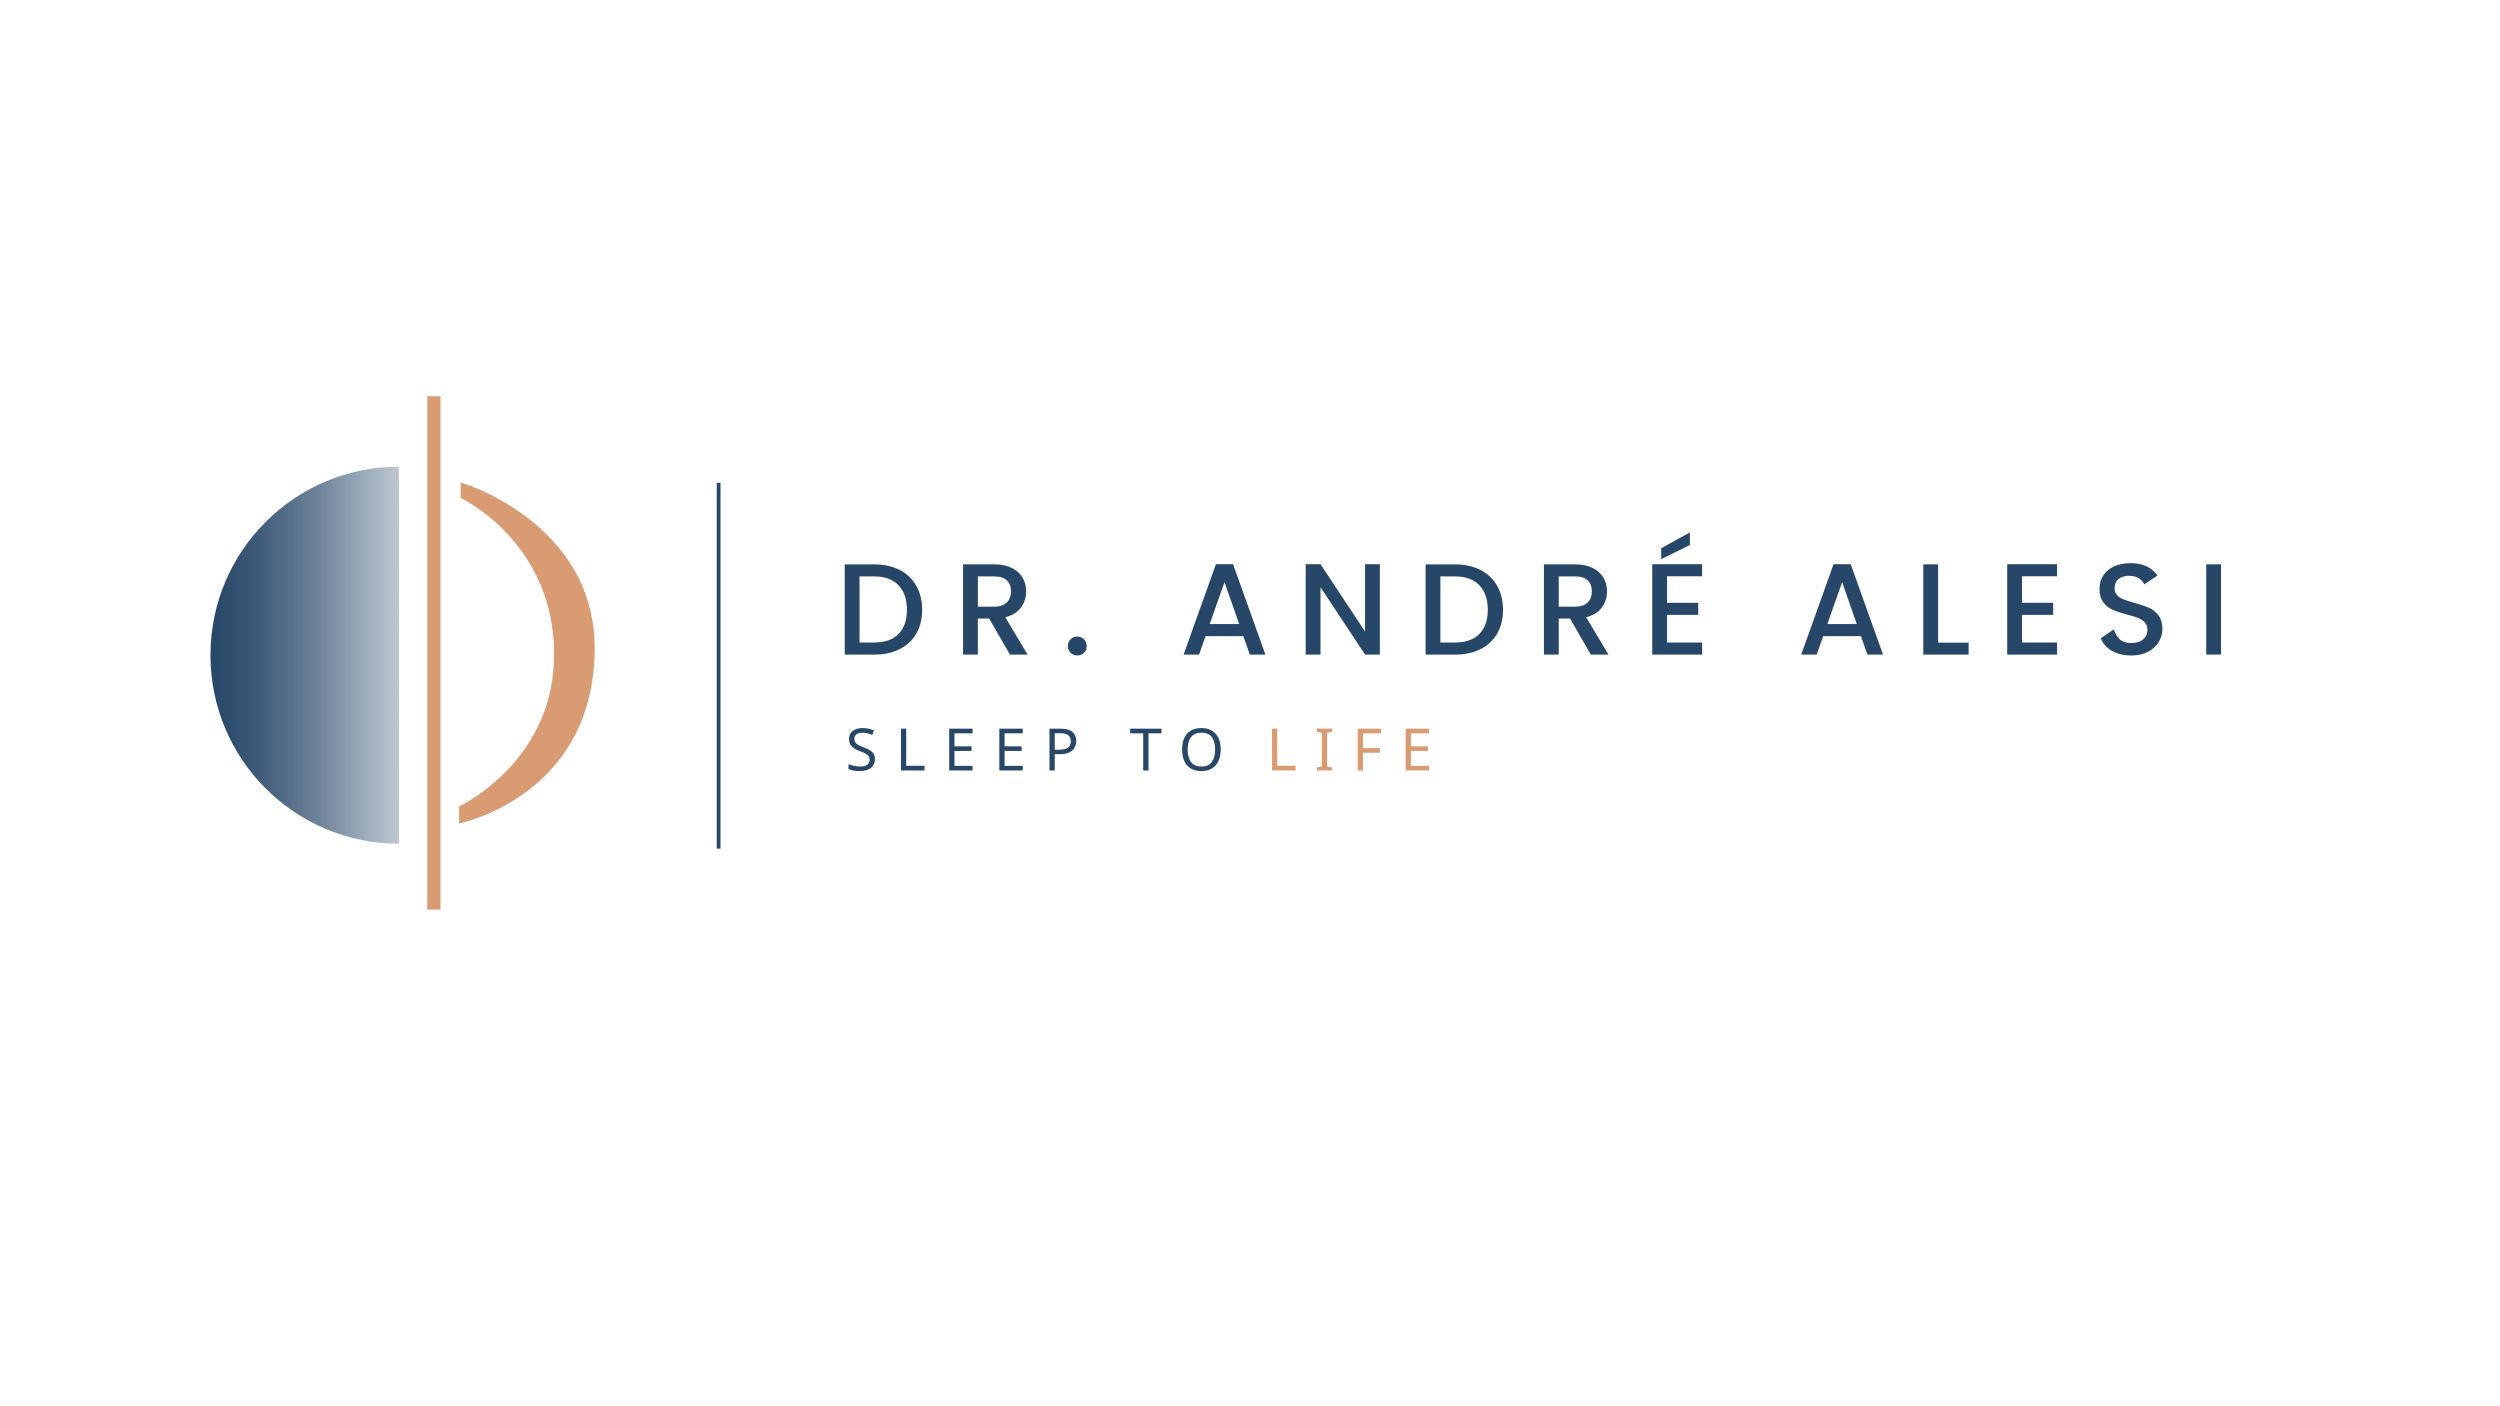
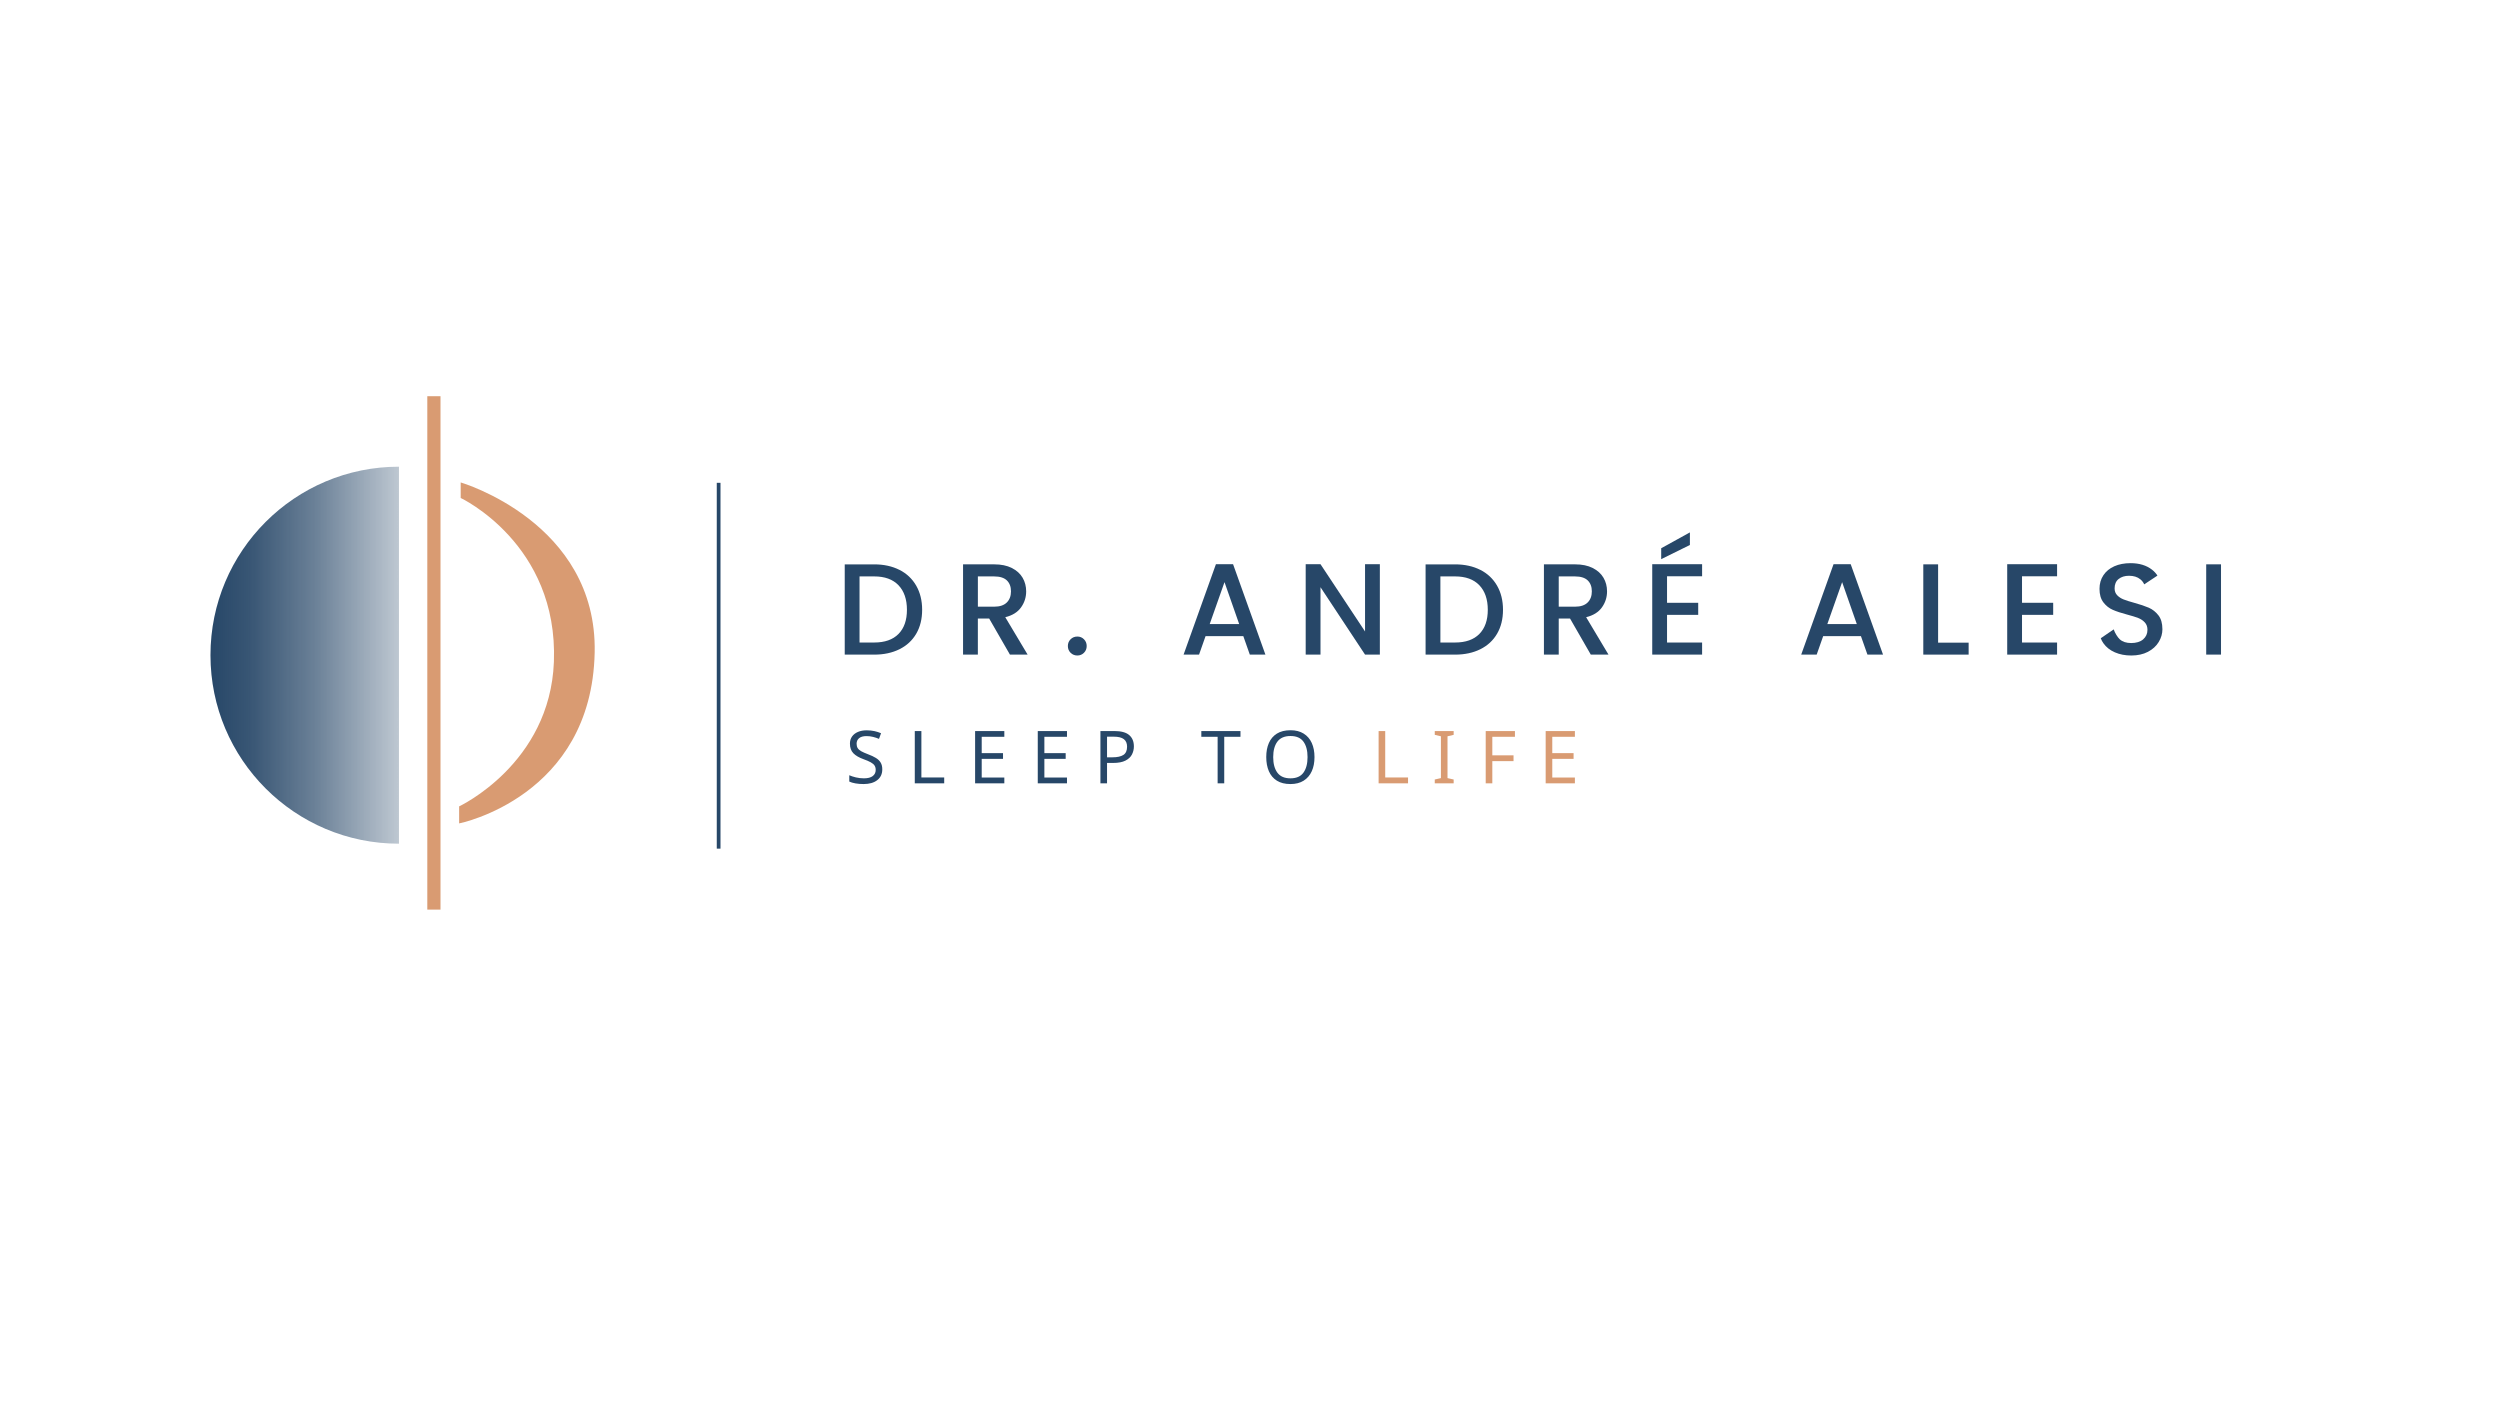
<svg xmlns="http://www.w3.org/2000/svg" id="Ebene_1" version="1.1" viewBox="0 0 1366 768">
  <defs>
    <style>
      .st0, .st1 {
        letter-spacing: .3em;
      }

      .st0, .st2 {
        fill: #d99b72;
      }

      .st1 {
        fill: #081a2e;
      }

      .st3 {
        font-family: Poppins-Regular, Poppins;
-         font-size: 32px;
+         font-size: 40px;
      }

      .st4 {
        letter-spacing: .3em;
      }

      .st4, .st5 {
        fill: #274768;
      }

      .st6 {
        fill: url(#Unbenannter_Verlauf_61);
      }
    </style>
    <linearGradient id="Unbenannter_Verlauf_61" data-name="Unbenannter Verlauf 61" x1="115" y1="358" x2="218" y2="358" gradientUnits="userSpaceOnUse">
      <stop offset="0" stop-color="#274768" />
      <stop offset=".21" stop-color="#274768" stop-opacity=".92" />
      <stop offset=".55" stop-color="#274768" stop-opacity=".69" />
      <stop offset=".98" stop-color="#274768" stop-opacity=".32" />
      <stop offset="1" stop-color="#274768" stop-opacity=".3" />
    </linearGradient>
  </defs>
  <g>
    <path class="st6" d="M115,358c0,56.89,46.11,103,103,103v-206c-56.89,0-103,46.11-103,103Z" />
    <rect class="st2" x="233.48" y="216.49" width="7.21" height="280.52" />
    <path class="st2" d="M251.72,263.6v8.49s53.38,25.02,50.93,89.55c-2.12,55.81-51.78,78.96-51.78,78.96v9.31s72.4-14.31,74.06-93.37c1.49-71.09-73.21-92.94-73.21-92.94Z" />
    <rect class="st5" x="391.64" y="263.81" width="2.04" height="199.89" />
    <path class="st5" d="M491.47,311.37c3.95,2.01,7,4.9,9.16,8.66,2.15,3.76,3.23,8.15,3.23,13.17s-1.08,9.37-3.23,13.06c-2.15,3.69-5.21,6.52-9.16,8.48-3.95,1.96-8.55,2.95-13.8,2.95h-16.11v-49.32h16.11c5.25,0,9.85,1.01,13.8,3.02ZM490.94,346.39c3.08-3.12,4.61-7.52,4.61-13.2s-1.54-10.2-4.61-13.41c-3.08-3.22-7.5-4.83-13.27-4.83h-8.02v36.12h8.02c5.77,0,10.2-1.56,13.27-4.68Z" />
    <path class="st5" d="M551.83,357.68l-11.36-19.73h-6.17v19.73h-8.09v-49.32h17.03c3.78,0,6.99.66,9.62,1.99,2.63,1.33,4.59,3.1,5.89,5.32,1.3,2.22,1.95,4.71,1.95,7.45,0,3.22-.93,6.14-2.8,8.76-1.87,2.63-4.74,4.41-8.62,5.36l12.21,20.44h-9.65ZM534.3,331.49h8.94c3.03,0,5.31-.76,6.85-2.27,1.54-1.51,2.31-3.55,2.31-6.1s-.76-4.55-2.27-6c-1.52-1.44-3.81-2.16-6.88-2.16h-8.94v16.54Z" />
    <path class="st5" d="M584.97,356.68c-.99-.99-1.49-2.22-1.49-3.69s.5-2.7,1.49-3.69,2.22-1.49,3.69-1.49,2.63.5,3.62,1.49,1.49,2.22,1.49,3.69-.5,2.7-1.49,3.69c-.99.99-2.2,1.49-3.62,1.49s-2.7-.5-3.69-1.49Z" />
    <path class="st5" d="M679.36,347.6h-20.65l-3.55,10.08h-8.45l17.67-49.4h9.37l17.67,49.4h-8.52l-3.55-10.08ZM677.09,341l-8.02-22.92-8.09,22.92h16.11Z" />
    <path class="st5" d="M753.95,357.68h-8.09l-24.34-36.83v36.83h-8.09v-49.4h8.09l24.34,36.76v-36.76h8.09v49.4Z" />
    <path class="st5" d="M808.85,311.37c3.95,2.01,7,4.9,9.16,8.66,2.15,3.76,3.23,8.15,3.23,13.17s-1.08,9.37-3.23,13.06c-2.15,3.69-5.21,6.52-9.16,8.48-3.95,1.96-8.55,2.95-13.8,2.95h-16.11v-49.32h16.11c5.25,0,9.85,1.01,13.8,3.02ZM808.32,346.39c3.08-3.12,4.61-7.52,4.61-13.2s-1.54-10.2-4.61-13.41c-3.08-3.22-7.5-4.83-13.27-4.83h-8.02v36.12h8.02c5.77,0,10.2-1.56,13.27-4.68Z" />
    <path class="st5" d="M869.21,357.68l-11.35-19.73h-6.17v19.73h-8.09v-49.32h17.03c3.78,0,6.99.66,9.62,1.99,2.63,1.33,4.59,3.1,5.89,5.32,1.3,2.22,1.95,4.71,1.95,7.45,0,3.22-.93,6.14-2.8,8.76s-4.74,4.41-8.62,5.36l12.21,20.44h-9.65ZM851.68,331.49h8.94c3.03,0,5.31-.76,6.85-2.27,1.54-1.51,2.31-3.55,2.31-6.1s-.76-4.55-2.27-6c-1.51-1.44-3.81-2.16-6.88-2.16h-8.94v16.54Z" />
    <path class="st5" d="M910.87,314.88v14.48h17.03v6.6h-17.03v15.12h19.16v6.6h-27.25v-49.4h27.25v6.6h-19.16ZM923.36,297.78l-15.68,7.74v-5.96l15.68-8.66v6.88Z" />
    <path class="st5" d="M1016.83,347.6h-20.65l-3.55,10.08h-8.45l17.67-49.4h9.37l17.67,49.4h-8.52l-3.55-10.08ZM1014.56,341l-8.02-22.92-8.09,22.92h16.11Z" />
    <path class="st5" d="M1058.98,351.15h16.68v6.53h-24.77v-49.32h8.09v42.8Z" />
    <path class="st5" d="M1104.83,314.88v14.48h17.03v6.6h-17.03v15.12h19.16v6.6h-27.25v-49.4h27.25v6.6h-19.16Z" />
    <path class="st5" d="M1181.55,343.7c0,2.51-.67,4.87-2.03,7.09-1.35,2.23-3.3,4.01-5.88,5.36s-5.62,2.02-9.13,2.02c-3.3,0-6.28-.57-8.94-1.73-2.66-1.16-4.74-2.8-6.25-4.94-.61-.86-1.1-1.77-1.46-2.76l7.07-4.85c.66,1.99,2.13,4.34,3.29,5.41,1.5,1.37,3.59,2.06,6.28,2.06s4.97-.67,6.53-2.02c1.56-1.36,2.34-3.09,2.34-5.22,0-1.66-.49-3-1.46-4.04-.97-1.05-2.17-1.85-3.62-2.42-1.45-.56-3.44-1.18-6-1.85-3.22-.85-5.83-1.71-7.84-2.59-2.02-.87-3.73-2.23-5.15-4.08-1.42-1.85-2.13-4.3-2.13-7.38,0-2.84.71-5.32,2.13-7.45,1.42-2.13,3.4-3.76,5.96-4.9,2.56-1.13,5.51-1.7,8.88-1.7,4.77,0,8.69,1.2,11.74,3.58,1.2.93,2.18,2.01,2.94,3.22l-7.24,4.79c-.41-1.03-1.12-1.97-2.12-2.78-1.56-1.28-3.62-1.92-6.17-1.92-2.33,0-4.21.59-5.68,1.77-1.47,1.18-2.19,2.89-2.19,5.11,0,1.52.46,2.76,1.38,3.73.92.97,2.09,1.75,3.5,2.31,1.42.57,3.37,1.18,5.82,1.85,3.27.9,5.93,1.8,7.99,2.69,2.06.91,3.8,2.29,5.25,4.15,1.45,1.87,2.17,4.38,2.17,7.49Z" />
    <path class="st5" d="M1213.56,308.35v49.32h-8.09v-49.32h8.09Z" />
  </g>
-   <text class="st3" transform="translate(462 421)">
+   <text class="st3" transform="translate(462 428)">
    <tspan class="st4" x="0" y="0">SLEEP TO</tspan>
-     <tspan class="st1" x="211.77" y="0"> </tspan>
-     <tspan class="st0" x="229.92" y="0">LIFE</tspan>
+     <tspan class="st1" x="264.71" y="0"> </tspan>
+     <tspan class="st0" x="287.4" y="0">LIFE</tspan>
  </text>
</svg>
